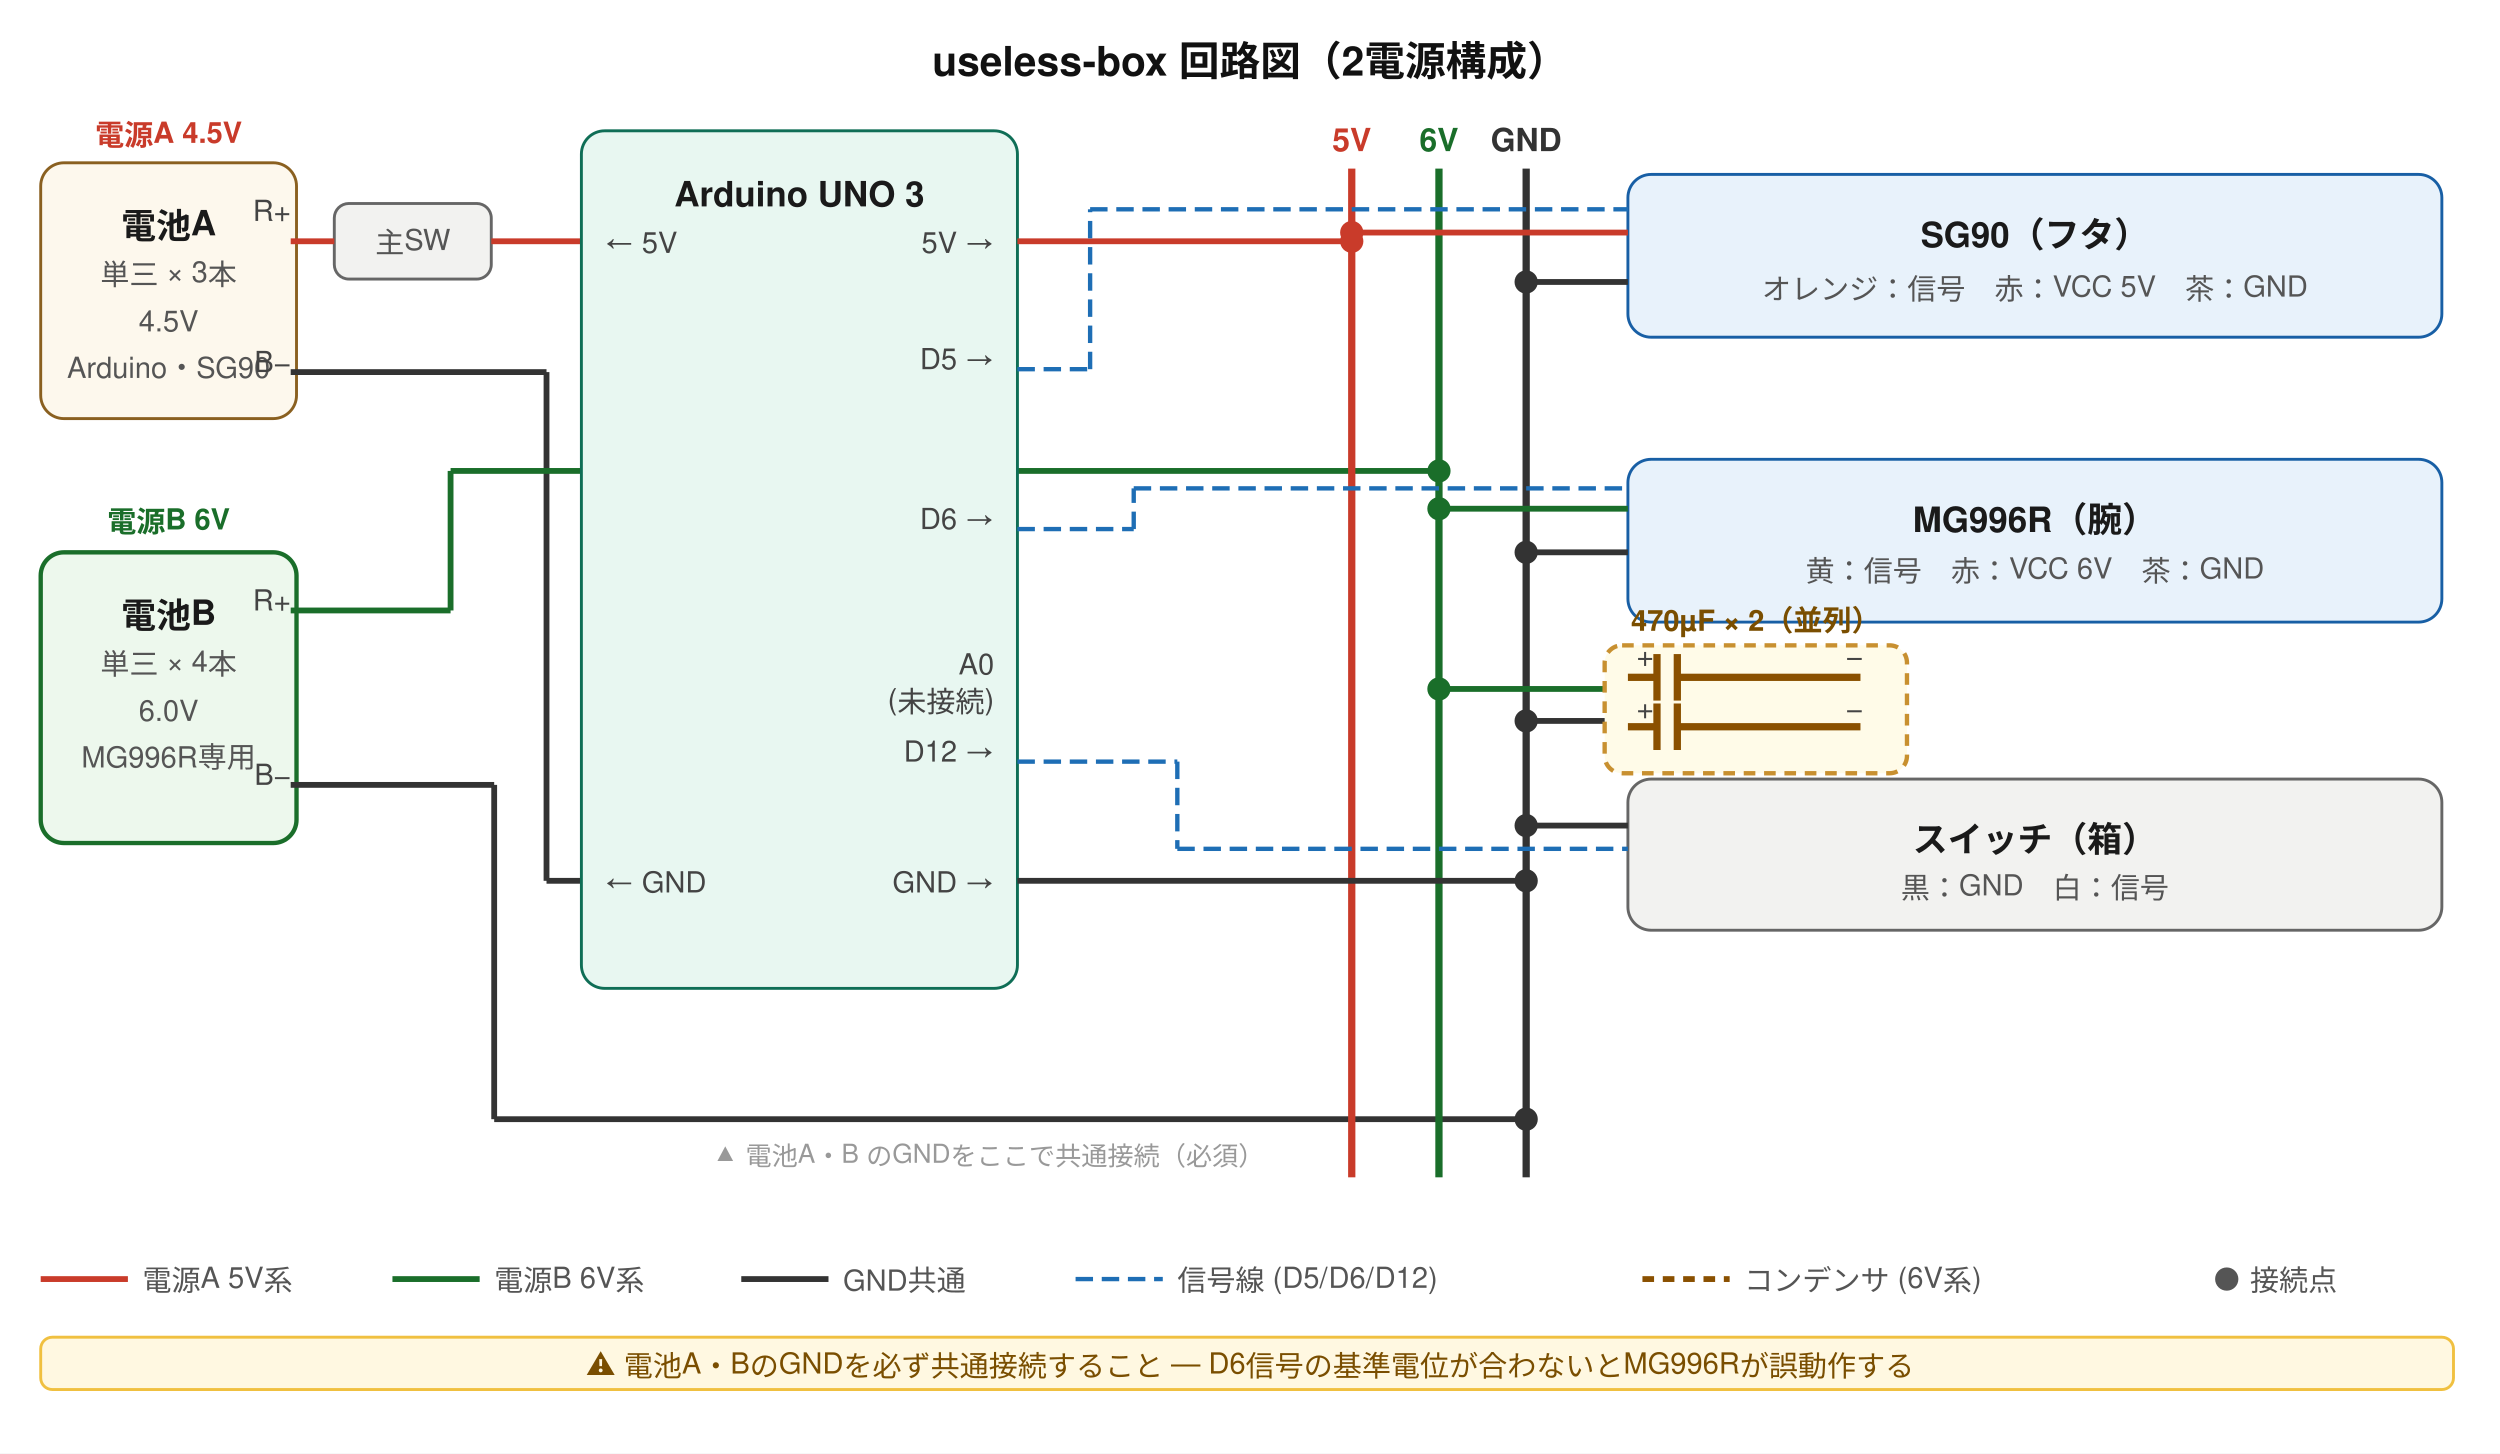
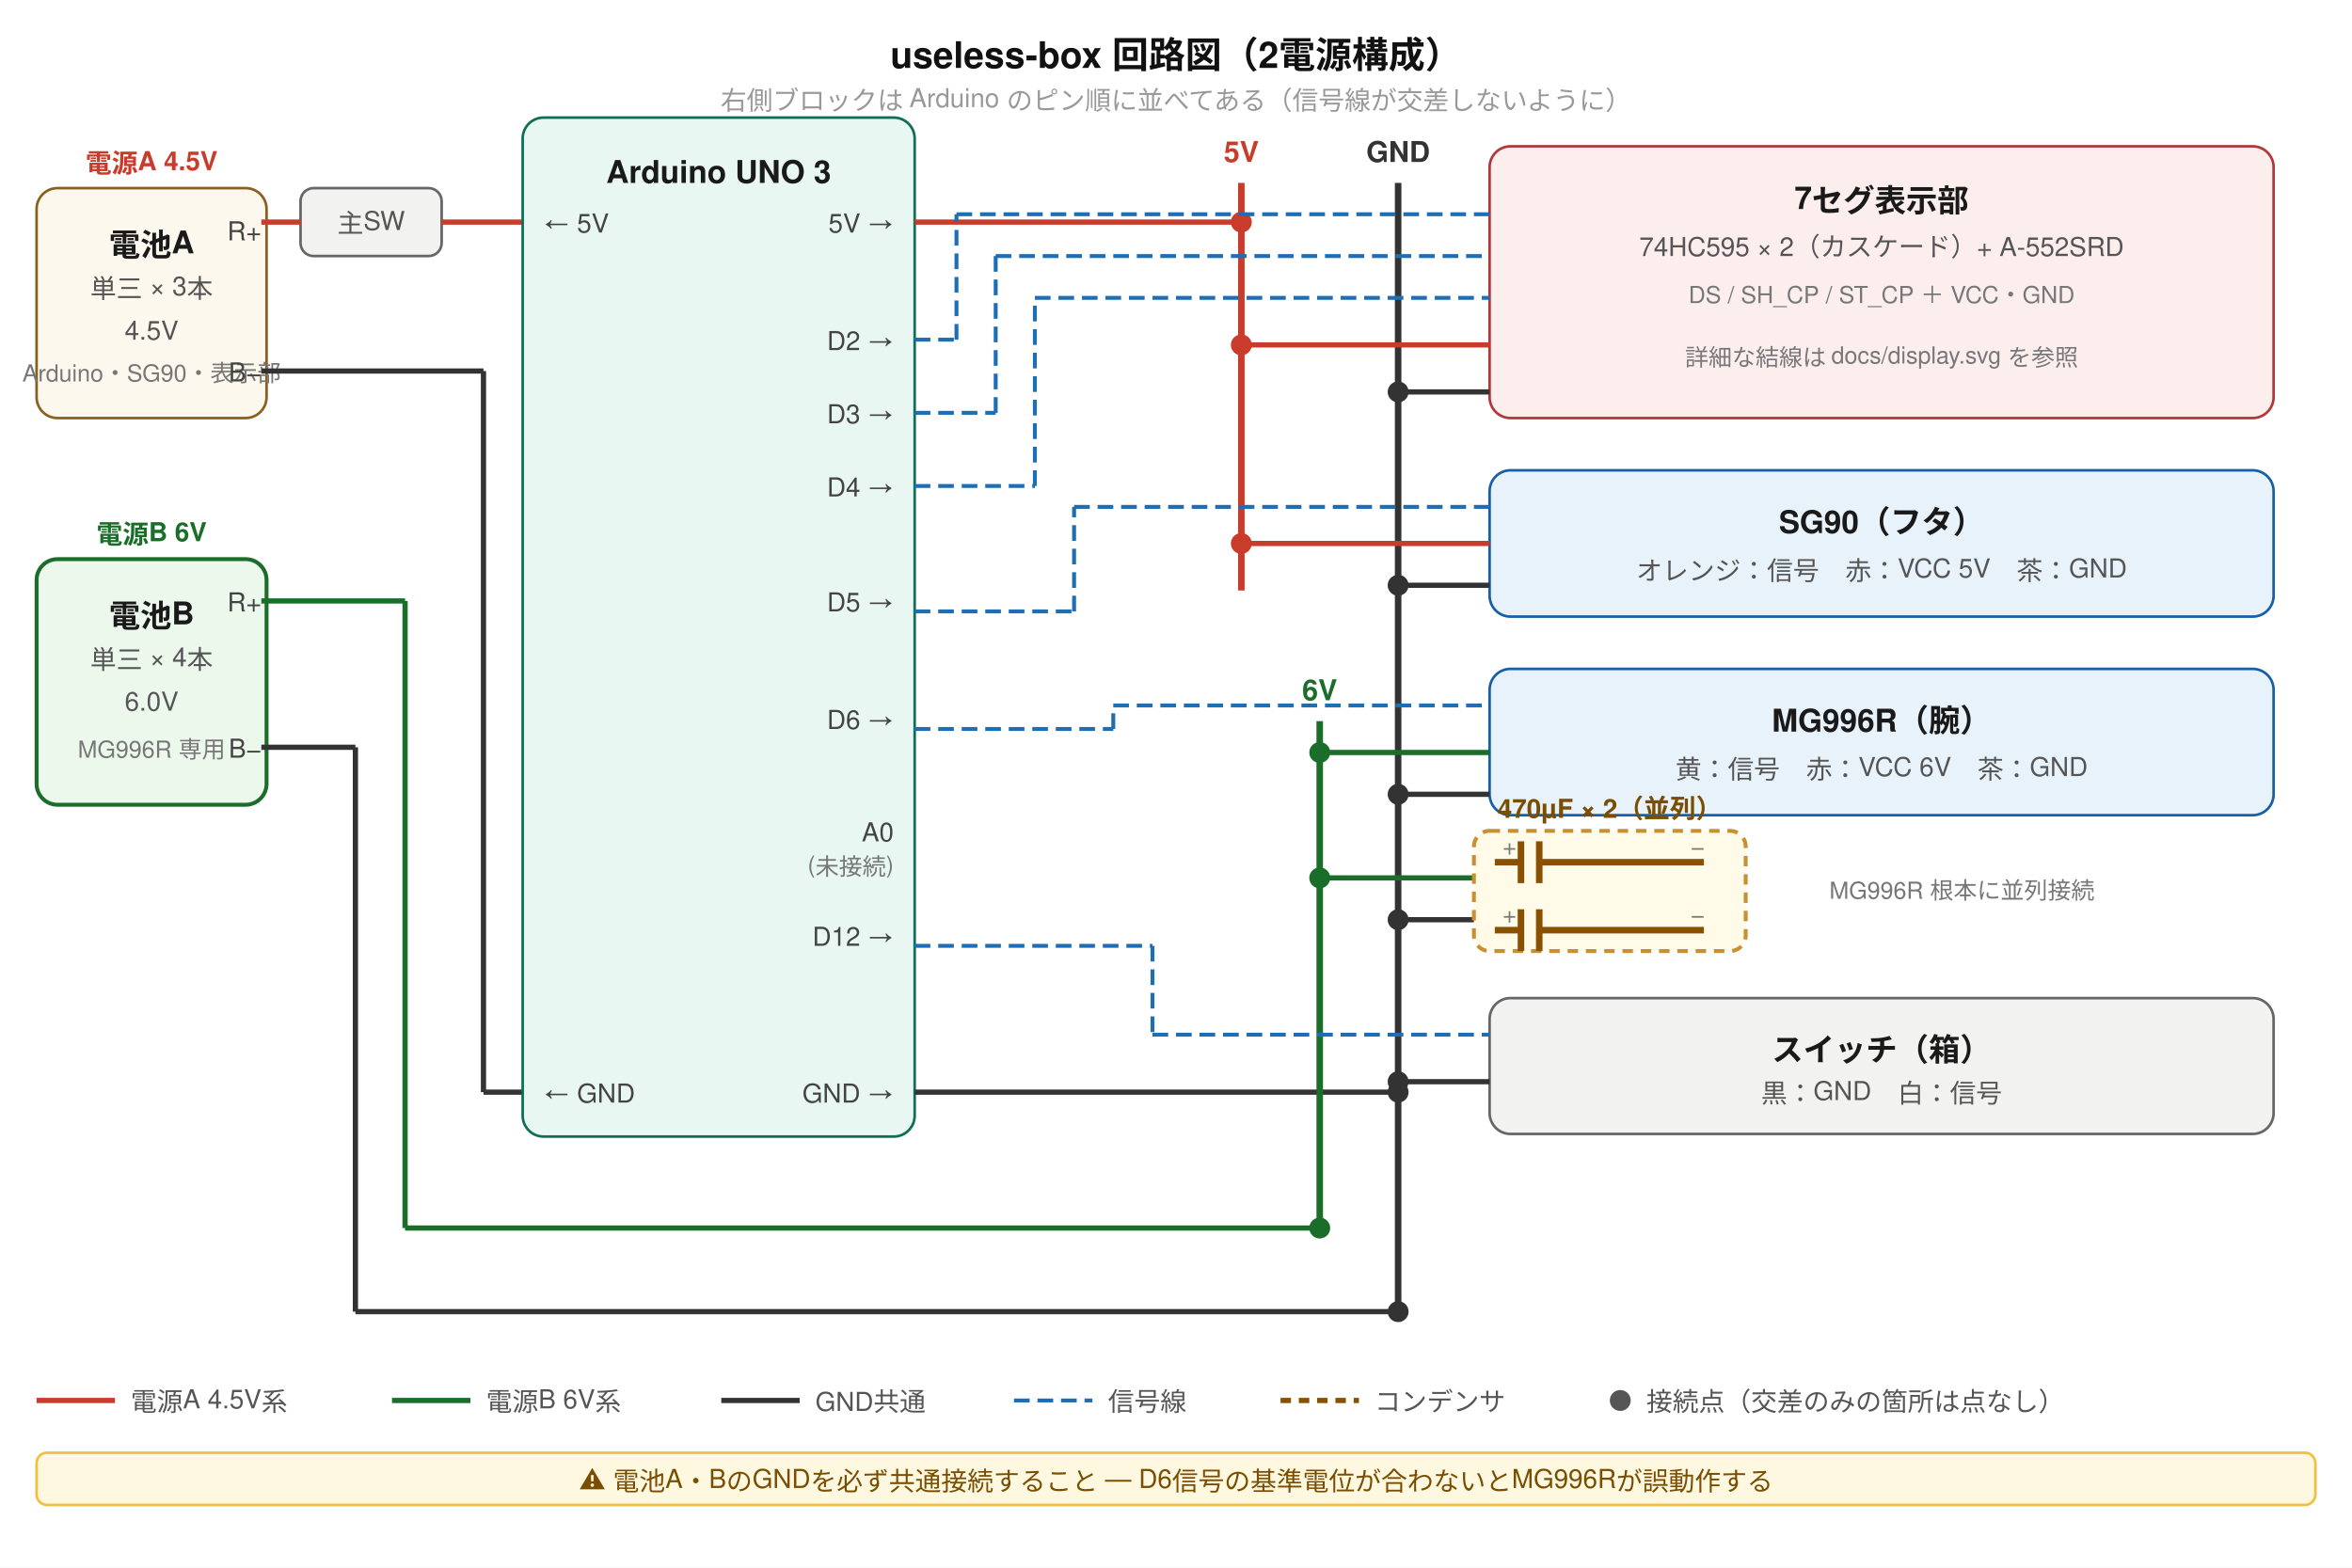
- <svg xmlns="http://www.w3.org/2000/svg" viewBox="0 0 860 500">
+ <svg xmlns="http://www.w3.org/2000/svg" viewBox="0 0 900 600">
  <style>
  text { font-family: -apple-system, BlinkMacSystemFont, "Segoe UI", Helvetica, Arial, sans-serif; }
  .tm  { font-size: 12px; font-weight: 600; fill: #1a1a1a; }
  .ts  { font-size: 10px; fill: #555; }
  .tp  { font-size: 10px; fill: #444; }
+   .tq  { font-size: 9px;  fill: #777; }
  .tn  { font-size: 10px; font-weight: 700; fill: #7a4e00; }
  .tb  { font-size: 11px; font-weight: 700; }
  .box-ard  { fill: #e8f7f1; stroke: #0F6E56; stroke-width: 1; }
  .box-srv  { fill: #e8f2fb; stroke: #185FA5; stroke-width: 1; }
  .box-sw   { fill: #f2f2f0; stroke: #666;    stroke-width: 1; }
+   .box-disp { fill: #fdeeee; stroke: #B03A3A; stroke-width: 1; }
  .box-batA { fill: #fdf8ed; stroke: #8a6020; stroke-width: 1; }
  .box-batB { fill: #edf8ed; stroke: #1a6e2a; stroke-width: 1.5; }
-   /* 電源A 4.5V系 */
  .w5v     { stroke: #c93b2a; stroke-width: 2;   fill: none; }
  .wbus5v  { stroke: #c93b2a; stroke-width: 2.5; fill: none; }
-   /* 電源B 6V系 */
  .w6v     { stroke: #1a6e2a; stroke-width: 2;   fill: none; }
  .wbus6v  { stroke: #1a6e2a; stroke-width: 2.5; fill: none; }
-   /* GND共通 */
  .wgnd    { stroke: #333;    stroke-width: 2;   fill: none; }
  .wbusgnd { stroke: #333;    stroke-width: 2.5; fill: none; }
-   /* 信号線: 青破線 */
  .wsig    { stroke: #1e6eb5; stroke-width: 1.5; fill: none; stroke-dasharray: 6,3; }
-   /* コンデンサ */
  .cap     { stroke: #8a5000; stroke-width: 2.5; fill: none; }
  .cap-box { fill: #fffbe8; stroke: #c89030; stroke-width: 1.5; stroke-dasharray: 4,3; }
</style>
-   <rect width="860" height="500" fill="#ffffff" />
-   <text x="430" y="26" text-anchor="middle" font-family="-apple-system,sans-serif" font-size="14" font-weight="700" fill="#111">
+   <rect width="900" height="600" fill="#ffffff" />
+   <text x="450" y="26" text-anchor="middle" font-size="14" font-weight="700" fill="#111">
  useless-box 回路図（2電源構成）
</text>
-   <text x="58" y="50" text-anchor="middle" font-size="10" font-weight="700" fill="#c93b2a">電源A 4.5V</text>
-   <rect x="14" y="56" width="88" height="88" rx="8" class="box-batA" />
-   <text class="tm" x="58" y="82" text-anchor="middle">電池A</text>
-   <text class="ts" x="58" y="98" text-anchor="middle">単三 × 3本</text>
-   <text class="ts" x="58" y="114" text-anchor="middle">4.5V</text>
-   <text class="ts" x="58" y="130" text-anchor="middle">Arduino・SG90</text>
-   <text class="tp" x="100" y="76" text-anchor="end" fill="#c93b2a">R+</text>
-   <text class="tp" x="100" y="128" text-anchor="end">B−</text>
-   <rect x="115" y="70" width="54" height="26" rx="5" class="box-sw" />
-   <text class="ts" x="142" y="87" text-anchor="middle">主SW</text>
-   <line x1="100" y1="83" x2="115" y2="83" class="w5v" />
-   <line x1="169" y1="83" x2="200" y2="83" class="w5v" />
-   <line x1="100" y1="128" x2="188" y2="128" class="wgnd" />
-   <line x1="188" y1="128" x2="188" y2="303" class="wgnd" />
-   <line x1="188" y1="303" x2="200" y2="303" class="wgnd" />
-   <text x="58" y="183" text-anchor="middle" font-size="10" font-weight="700" fill="#1a6e2a">電源B 6V</text>
-   <rect x="14" y="190" width="88" height="100" rx="8" class="box-batB" />
-   <text class="tm" x="58" y="216" text-anchor="middle">電池B</text>
-   <text class="ts" x="58" y="232" text-anchor="middle">単三 × 4本</text>
-   <text class="ts" x="58" y="248" text-anchor="middle">6.0V</text>
-   <text class="ts" x="58" y="264" text-anchor="middle">MG996R専用</text>
-   <text class="tp" x="100" y="210" text-anchor="end" fill="#1a6e2a">R+</text>
-   <text class="tp" x="100" y="270" text-anchor="end">B−</text>
-   <line x1="100" y1="210" x2="155" y2="210" class="w6v" />
-   <line x1="155" y1="210" x2="155" y2="162" class="w6v" />
-   <line x1="155" y1="162" x2="495" y2="162" class="w6v" />
-   <line x1="100" y1="270" x2="170" y2="270" class="wgnd" />
-   <line x1="170" y1="270" x2="170" y2="385" class="wgnd" />
-   <line x1="170" y1="385" x2="525" y2="385" class="wgnd" />
-   <rect x="200" y="45" width="150" height="295" rx="8" class="box-ard" />
-   <text class="tm" x="275" y="71" text-anchor="middle">Arduino UNO 3</text>
-   <text class="tp" x="208" y="87" fill="#c93b2a">← 5V</text>
-   <text class="tp" x="208" y="307">← GND</text>
-   <text class="tp" x="342" y="87" text-anchor="end">5V  →</text>
-   <text class="tp" x="342" y="127" text-anchor="end">D5  →</text>
-   <text class="tp" x="342" y="182" text-anchor="end">D6  →</text>
-   <text class="tp" x="342" y="232" text-anchor="end">A0</text>
-   <text class="tp" x="342" y="244" text-anchor="end" fill="#bbb">(未接続)</text>
-   <text class="tp" x="342" y="262" text-anchor="end">D12 →</text>
-   <text class="tp" x="342" y="307" text-anchor="end">GND →</text>
-   <line x1="350" y1="83" x2="465" y2="83" class="w5v" />
-   <circle cx="465" cy="83" r="4" fill="#c93b2a" />
-   <line x1="465" y1="58" x2="465" y2="405" class="wbus5v" />
-   <text class="tb" x="465" y="52" text-anchor="middle" fill="#c93b2a">5V</text>
-   <circle cx="495" cy="162" r="4" fill="#1a6e2a" />
-   <line x1="495" y1="58" x2="495" y2="405" class="wbus6v" />
-   <text class="tb" x="495" y="52" text-anchor="middle" fill="#1a6e2a">6V</text>
-   <line x1="350" y1="303" x2="525" y2="303" class="wgnd" />
-   <circle cx="525" cy="303" r="4" fill="#333" />
-   <circle cx="525" cy="385" r="4" fill="#333" />
-   <line x1="525" y1="58" x2="525" y2="405" class="wbusgnd" />
-   <text class="tb" x="525" y="52" text-anchor="middle" fill="#333">GND</text>
-   <text x="340" y="400" text-anchor="middle" font-size="9" fill="#999">
-   ▲ 電池A・B のGNDをここで共通接続（必須）
+   <text x="450" y="42" text-anchor="middle" font-size="10" fill="#999">
+   右側ブロックは Arduino のピン順に並べてある（信号線が交差しないように）
</text>
-   <rect x="560" y="60" width="280" height="56" rx="8" class="box-srv" />
-   <text class="tm" x="700" y="85" text-anchor="middle">SG90（フタ）</text>
-   <text class="ts" x="700" y="103" text-anchor="middle">オレンジ：信号　赤：VCC 5V　茶：GND</text>
-   <line x1="465" y1="80" x2="560" y2="80" class="w5v" />
-   <circle cx="465" cy="80" r="4" fill="#c93b2a" />
-   <line x1="525" y1="97" x2="560" y2="97" class="wgnd" />
-   <circle cx="525" cy="97" r="4" fill="#333" />
-   <line x1="350" y1="127" x2="375" y2="127" class="wsig" />
-   <line x1="375" y1="127" x2="375" y2="72" class="wsig" />
-   <line x1="375" y1="72" x2="560" y2="72" class="wsig" />
-   <rect x="560" y="158" width="280" height="56" rx="8" class="box-srv" />
-   <text class="tm" x="700" y="183" text-anchor="middle">MG996R（腕）</text>
-   <text class="ts" x="700" y="200" text-anchor="middle">黄：信号　赤：VCC 6V　茶：GND</text>
-   <line x1="495" y1="175" x2="560" y2="175" class="w6v" />
-   <circle cx="495" cy="175" r="4" fill="#1a6e2a" />
-   <line x1="525" y1="190" x2="560" y2="190" class="wgnd" />
-   <circle cx="525" cy="190" r="4" fill="#333" />
-   <line x1="350" y1="182" x2="390" y2="182" class="wsig" />
-   <line x1="390" y1="182" x2="390" y2="168" class="wsig" />
-   <line x1="390" y1="168" x2="560" y2="168" class="wsig" />
-   <circle cx="495" cy="237" r="4" fill="#1a6e2a" />
-   <line x1="495" y1="237" x2="560" y2="237" class="w6v" />
-   <circle cx="525" cy="248" r="4" fill="#333" />
-   <line x1="640" y1="248" x2="525" y2="248" class="wgnd" />
-   <line x1="560" y1="233" x2="560" y2="252" class="w6v" />
-   <line x1="640" y1="233" x2="640" y2="252" class="wgnd" />
-   <rect x="552" y="222" width="104" height="44" rx="6" class="cap-box" />
-   <text class="tn" x="604" y="217" text-anchor="middle">470µF × 2（並列）</text>
-   <line x1="560" y1="233" x2="570" y2="233" class="cap" />
-   <line x1="570" y1="225" x2="570" y2="241" class="cap" />
-   <line x1="577" y1="225" x2="577" y2="241" class="cap" />
-   <line x1="577" y1="233" x2="640" y2="233" class="cap" />
-   <text class="tp" x="563" y="229" fill="#8a5000">+</text>
-   <text class="tp" x="635" y="229">−</text>
-   <line x1="560" y1="250" x2="570" y2="250" class="cap" />
-   <line x1="570" y1="242" x2="570" y2="258" class="cap" />
-   <line x1="577" y1="242" x2="577" y2="258" class="cap" />
-   <line x1="577" y1="250" x2="640" y2="250" class="cap" />
-   <text class="tp" x="563" y="247" fill="#8a5000">+</text>
-   <text class="tp" x="635" y="247">−</text>
-   <rect x="560" y="268" width="280" height="52" rx="8" class="box-sw" />
-   <text class="tm" x="700" y="293" text-anchor="middle">スイッチ（箱）</text>
-   <text class="ts" x="700" y="309" text-anchor="middle">黒：GND　白：信号</text>
-   <line x1="525" y1="284" x2="560" y2="284" class="wgnd" />
-   <circle cx="525" cy="284" r="4" fill="#333" />
-   <line x1="350" y1="262" x2="405" y2="262" class="wsig" />
-   <line x1="405" y1="262" x2="405" y2="292" class="wsig" />
-   <line x1="405" y1="292" x2="560" y2="292" class="wsig" />
-   <line x1="14" y1="440" x2="44" y2="440" stroke="#c93b2a" stroke-width="2" fill="none" />
-   <text class="ts" x="49" y="444">電源A 5V系</text>
-   <line x1="135" y1="440" x2="165" y2="440" stroke="#1a6e2a" stroke-width="2" fill="none" />
-   <text class="ts" x="170" y="444">電源B 6V系</text>
-   <line x1="255" y1="440" x2="285" y2="440" stroke="#333" stroke-width="2" fill="none" />
-   <text class="ts" x="290" y="444">GND共通</text>
-   <line x1="370" y1="440" x2="400" y2="440" stroke="#1e6eb5" stroke-width="1.5" stroke-dasharray="6,3" fill="none" />
-   <text class="ts" x="405" y="444">信号線 (D5/D6/D12)</text>
-   <line x1="565" y1="440" x2="595" y2="440" stroke="#8a5000" stroke-width="2" stroke-dasharray="4,3" fill="none" />
-   <text class="ts" x="600" y="444">コンデンサ (6V系)</text>
-   <circle cx="766" cy="440" r="4" fill="#555" />
-   <text class="ts" x="774" y="444">接続点</text>
-   <rect x="14" y="460" width="830" height="18" rx="4" fill="#fff8e1" stroke="#f0c040" stroke-width="1" />
-   <text x="430" y="473" text-anchor="middle" font-size="10" fill="#7a4e00">
+   <text x="58" y="66" text-anchor="middle" font-size="10" font-weight="700" fill="#c93b2a">電源A 4.5V</text>
+   <rect x="14" y="72" width="88" height="88" rx="8" class="box-batA" />
+   <text class="tm" x="58" y="98" text-anchor="middle">電池A</text>
+   <text class="ts" x="58" y="114" text-anchor="middle">単三 × 3本</text>
+   <text class="ts" x="58" y="130" text-anchor="middle">4.5V</text>
+   <text class="tq" x="58" y="146" text-anchor="middle">Arduino・SG90・表示部</text>
+   <text class="tp" x="100" y="92" text-anchor="end" fill="#c93b2a">R+</text>
+   <text class="tp" x="100" y="146" text-anchor="end">B−</text>
+   <rect x="115" y="72" width="54" height="26" rx="5" class="box-sw" />
+   <text class="ts" x="142" y="89" text-anchor="middle">主SW</text>
+   <line x1="100" y1="85" x2="115" y2="85" class="w5v" />
+   <line x1="169" y1="85" x2="200" y2="85" class="w5v" />
+   <line x1="100" y1="142" x2="185" y2="142" class="wgnd" />
+   <line x1="185" y1="142" x2="185" y2="418" class="wgnd" />
+   <line x1="185" y1="418" x2="200" y2="418" class="wgnd" />
+   <text x="58" y="208" text-anchor="middle" font-size="10" font-weight="700" fill="#1a6e2a">電源B 6V</text>
+   <rect x="14" y="214" width="88" height="94" rx="8" class="box-batB" />
+   <text class="tm" x="58" y="240" text-anchor="middle">電池B</text>
+   <text class="ts" x="58" y="256" text-anchor="middle">単三 × 4本</text>
+   <text class="ts" x="58" y="272" text-anchor="middle">6.0V</text>
+   <text class="tq" x="58" y="290" text-anchor="middle">MG996R 専用</text>
+   <text class="tp" x="100" y="234" text-anchor="end" fill="#1a6e2a">R+</text>
+   <text class="tp" x="100" y="290" text-anchor="end">B−</text>
+   <line x1="100" y1="230" x2="155" y2="230" class="w6v" />
+   <line x1="155" y1="230" x2="155" y2="470" class="w6v" />
+   <line x1="155" y1="470" x2="505" y2="470" class="w6v" />
+   <line x1="100" y1="286" x2="136" y2="286" class="wgnd" />
+   <line x1="136" y1="286" x2="136" y2="502" class="wgnd" />
+   <line x1="136" y1="502" x2="535" y2="502" class="wgnd" />
+   <circle cx="505" cy="470" r="4" fill="#1a6e2a" />
+   <circle cx="535" cy="502" r="4" fill="#333" />
+   <rect x="200" y="45" width="150" height="390" rx="8" class="box-ard" />
+   <text class="tm" x="275" y="70" text-anchor="middle">Arduino UNO 3</text>
+   <text class="tp" x="208" y="89" fill="#c93b2a">← 5V</text>
+   <text class="tp" x="208" y="422">← GND</text>
+   <text class="tp" x="342" y="89" text-anchor="end">5V  →</text>
+   <text class="tp" x="342" y="134" text-anchor="end">D2  →</text>
+   <text class="tp" x="342" y="162" text-anchor="end">D3  →</text>
+   <text class="tp" x="342" y="190" text-anchor="end">D4  →</text>
+   <text class="tp" x="342" y="234" text-anchor="end">D5  →</text>
+   <text class="tp" x="342" y="279" text-anchor="end">D6  →</text>
+   <text class="tp" x="342" y="322" text-anchor="end">A0</text>
+   <text class="tq" x="342" y="334" text-anchor="end">(未接続)</text>
+   <text class="tp" x="342" y="362" text-anchor="end">D12 →</text>
+   <text class="tp" x="342" y="422" text-anchor="end">GND →</text>
+   <line x1="350" y1="85" x2="475" y2="85" class="w5v" />
+   <circle cx="475" cy="85" r="4" fill="#c93b2a" />
+   <line x1="350" y1="418" x2="535" y2="418" class="wgnd" />
+   <circle cx="535" cy="418" r="4" fill="#333" />
+   <line x1="475" y1="70" x2="475" y2="226" class="wbus5v" />
+   <text class="tb" x="475" y="62" text-anchor="middle" fill="#c93b2a">5V</text>
+   <line x1="505" y1="276" x2="505" y2="470" class="wbus6v" />
+   <text class="tb" x="505" y="268" text-anchor="middle" fill="#1a6e2a">6V</text>
+   <line x1="535" y1="70" x2="535" y2="502" class="wbusgnd" />
+   <text class="tb" x="535" y="62" text-anchor="middle" fill="#333">GND</text>
+   <rect x="570" y="56" width="300" height="104" rx="8" class="box-disp" />
+   <text class="tm" x="720" y="80" text-anchor="middle">7セグ表示部</text>
+   <text class="ts" x="720" y="98" text-anchor="middle">74HC595 × 2（カスケード）+ A-552SRD</text>
+   <text class="tq" x="720" y="116" text-anchor="middle">DS / SH_CP / ST_CP ＋ VCC・GND</text>
+   <text class="tq" x="720" y="140" text-anchor="middle" fill="#B03A3A">詳細な結線は docs/display.svg を参照</text>
+   <line x1="350" y1="130" x2="366" y2="130" class="wsig" />
+   <line x1="366" y1="130" x2="366" y2="82" class="wsig" />
+   <line x1="366" y1="82" x2="570" y2="82" class="wsig" />
+   <line x1="350" y1="158" x2="381" y2="158" class="wsig" />
+   <line x1="381" y1="158" x2="381" y2="98" class="wsig" />
+   <line x1="381" y1="98" x2="570" y2="98" class="wsig" />
+   <line x1="350" y1="186" x2="396" y2="186" class="wsig" />
+   <line x1="396" y1="186" x2="396" y2="114" class="wsig" />
+   <line x1="396" y1="114" x2="570" y2="114" class="wsig" />
+   <line x1="475" y1="132" x2="570" y2="132" class="w5v" />
+   <circle cx="475" cy="132" r="4" fill="#c93b2a" />
+   <line x1="535" y1="150" x2="570" y2="150" class="wgnd" />
+   <circle cx="535" cy="150" r="4" fill="#333" />
+   <rect x="570" y="180" width="300" height="56" rx="8" class="box-srv" />
+   <text class="tm" x="720" y="204" text-anchor="middle">SG90（フタ）</text>
+   <text class="ts" x="720" y="222" text-anchor="middle">オレンジ：信号　赤：VCC 5V　茶：GND</text>
+   <line x1="350" y1="234" x2="411" y2="234" class="wsig" />
+   <line x1="411" y1="234" x2="411" y2="194" class="wsig" />
+   <line x1="411" y1="194" x2="570" y2="194" class="wsig" />
+   <line x1="475" y1="208" x2="570" y2="208" class="w5v" />
+   <circle cx="475" cy="208" r="4" fill="#c93b2a" />
+   <line x1="535" y1="224" x2="570" y2="224" class="wgnd" />
+   <circle cx="535" cy="224" r="4" fill="#333" />
+   <rect x="570" y="256" width="300" height="56" rx="8" class="box-srv" />
+   <text class="tm" x="720" y="280" text-anchor="middle">MG996R（腕）</text>
+   <text class="ts" x="720" y="298" text-anchor="middle">黄：信号　赤：VCC 6V　茶：GND</text>
+   <line x1="350" y1="279" x2="426" y2="279" class="wsig" />
+   <line x1="426" y1="279" x2="426" y2="270" class="wsig" />
+   <line x1="426" y1="270" x2="570" y2="270" class="wsig" />
+   <line x1="505" y1="288" x2="570" y2="288" class="w6v" />
+   <circle cx="505" cy="288" r="4" fill="#1a6e2a" />
+   <line x1="535" y1="304" x2="570" y2="304" class="wgnd" />
+   <circle cx="535" cy="304" r="4" fill="#333" />
+   <circle cx="505" cy="336" r="4" fill="#1a6e2a" />
+   <line x1="505" y1="336" x2="572" y2="336" class="w6v" />
+   <circle cx="535" cy="352" r="4" fill="#333" />
+   <line x1="652" y1="352" x2="535" y2="352" class="wgnd" />
+   <line x1="572" y1="330" x2="572" y2="356" class="w6v" />
+   <line x1="652" y1="330" x2="652" y2="356" class="wgnd" />
+   <rect x="564" y="318" width="104" height="46" rx="6" class="cap-box" />
+   <text class="tn" x="616" y="313" text-anchor="middle">470µF × 2（並列）</text>
+   <line x1="572" y1="330" x2="582" y2="330" class="cap" />
+   <line x1="582" y1="322" x2="582" y2="338" class="cap" />
+   <line x1="589" y1="322" x2="589" y2="338" class="cap" />
+   <line x1="589" y1="330" x2="652" y2="330" class="cap" />
+   <text class="tq" x="575" y="327" fill="#8a5000">+</text>
+   <text class="tq" x="647" y="327">−</text>
+   <line x1="572" y1="356" x2="582" y2="356" class="cap" />
+   <line x1="582" y1="348" x2="582" y2="364" class="cap" />
+   <line x1="589" y1="348" x2="589" y2="364" class="cap" />
+   <line x1="589" y1="356" x2="652" y2="356" class="cap" />
+   <text class="tq" x="575" y="353" fill="#8a5000">+</text>
+   <text class="tq" x="647" y="353">−</text>
+   <text class="tq" x="700" y="344" fill="#8a5000">MG996R 根本に並列接続</text>
+   <rect x="570" y="382" width="300" height="52" rx="8" class="box-sw" />
+   <text class="tm" x="720" y="406" text-anchor="middle">スイッチ（箱）</text>
+   <text class="ts" x="720" y="422" text-anchor="middle">黒：GND　白：信号</text>
+   <line x1="350" y1="362" x2="441" y2="362" class="wsig" />
+   <line x1="441" y1="362" x2="441" y2="396" class="wsig" />
+   <line x1="441" y1="396" x2="570" y2="396" class="wsig" />
+   <line x1="535" y1="414" x2="570" y2="414" class="wgnd" />
+   <circle cx="535" cy="414" r="4" fill="#333" />
+   <line x1="14" y1="536" x2="44" y2="536" class="w5v" />
+   <text class="ts" x="50" y="540">電源A 4.5V系</text>
+   <line x1="150" y1="536" x2="180" y2="536" class="w6v" />
+   <text class="ts" x="186" y="540">電源B 6V系</text>
+   <line x1="276" y1="536" x2="306" y2="536" class="wgnd" />
+   <text class="ts" x="312" y="540">GND共通</text>
+   <line x1="388" y1="536" x2="418" y2="536" class="wsig" />
+   <text class="ts" x="424" y="540">信号線</text>
+   <line x1="490" y1="536" x2="520" y2="536" stroke="#8a5000" stroke-width="2" stroke-dasharray="4,3" fill="none" />
+   <text class="ts" x="526" y="540">コンデンサ</text>
+   <circle cx="620" cy="536" r="4" fill="#555" />
+   <text class="ts" x="630" y="540">接続点（交差のみの箇所は点なし）</text>
+   <rect x="14" y="556" width="872" height="20" rx="4" fill="#fff8e1" stroke="#f0c040" stroke-width="1" />
+   <text x="450" y="570" text-anchor="middle" font-size="10" fill="#7a4e00">
  ⚠ 電池A・BのGNDを必ず共通接続すること — D6信号の基準電位が合わないとMG996Rが誤動作する
</text>
</svg>
